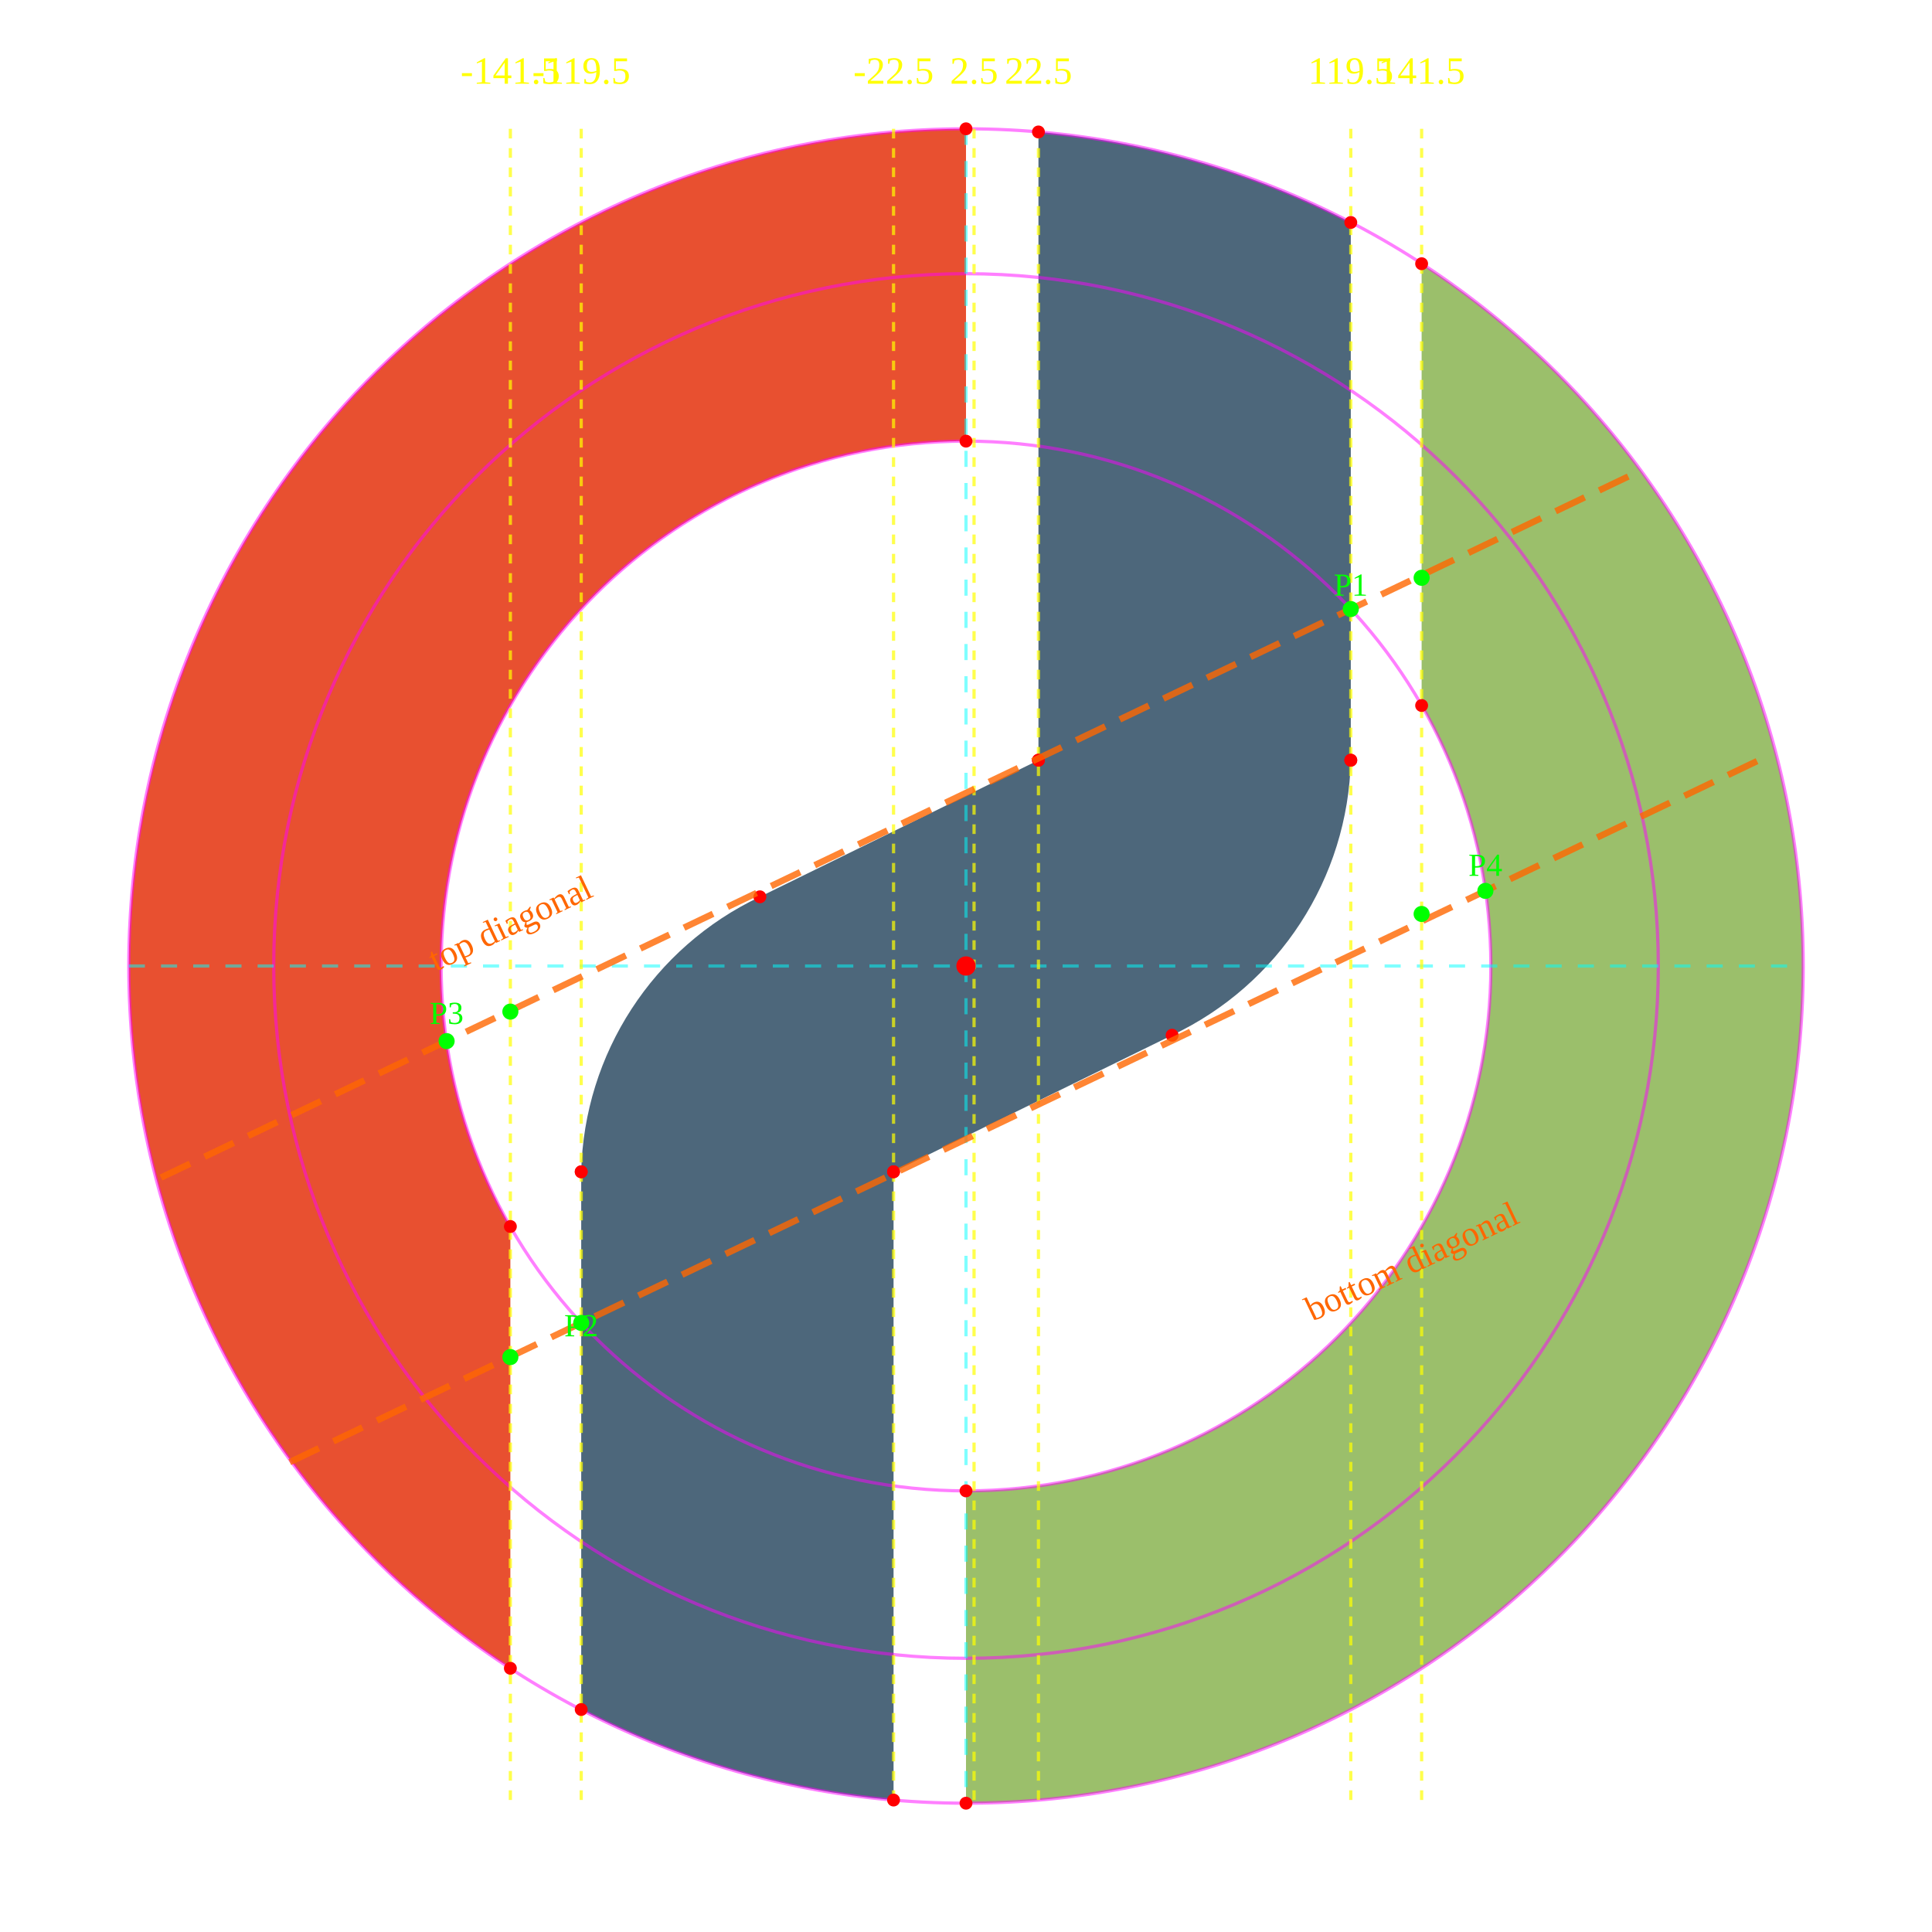
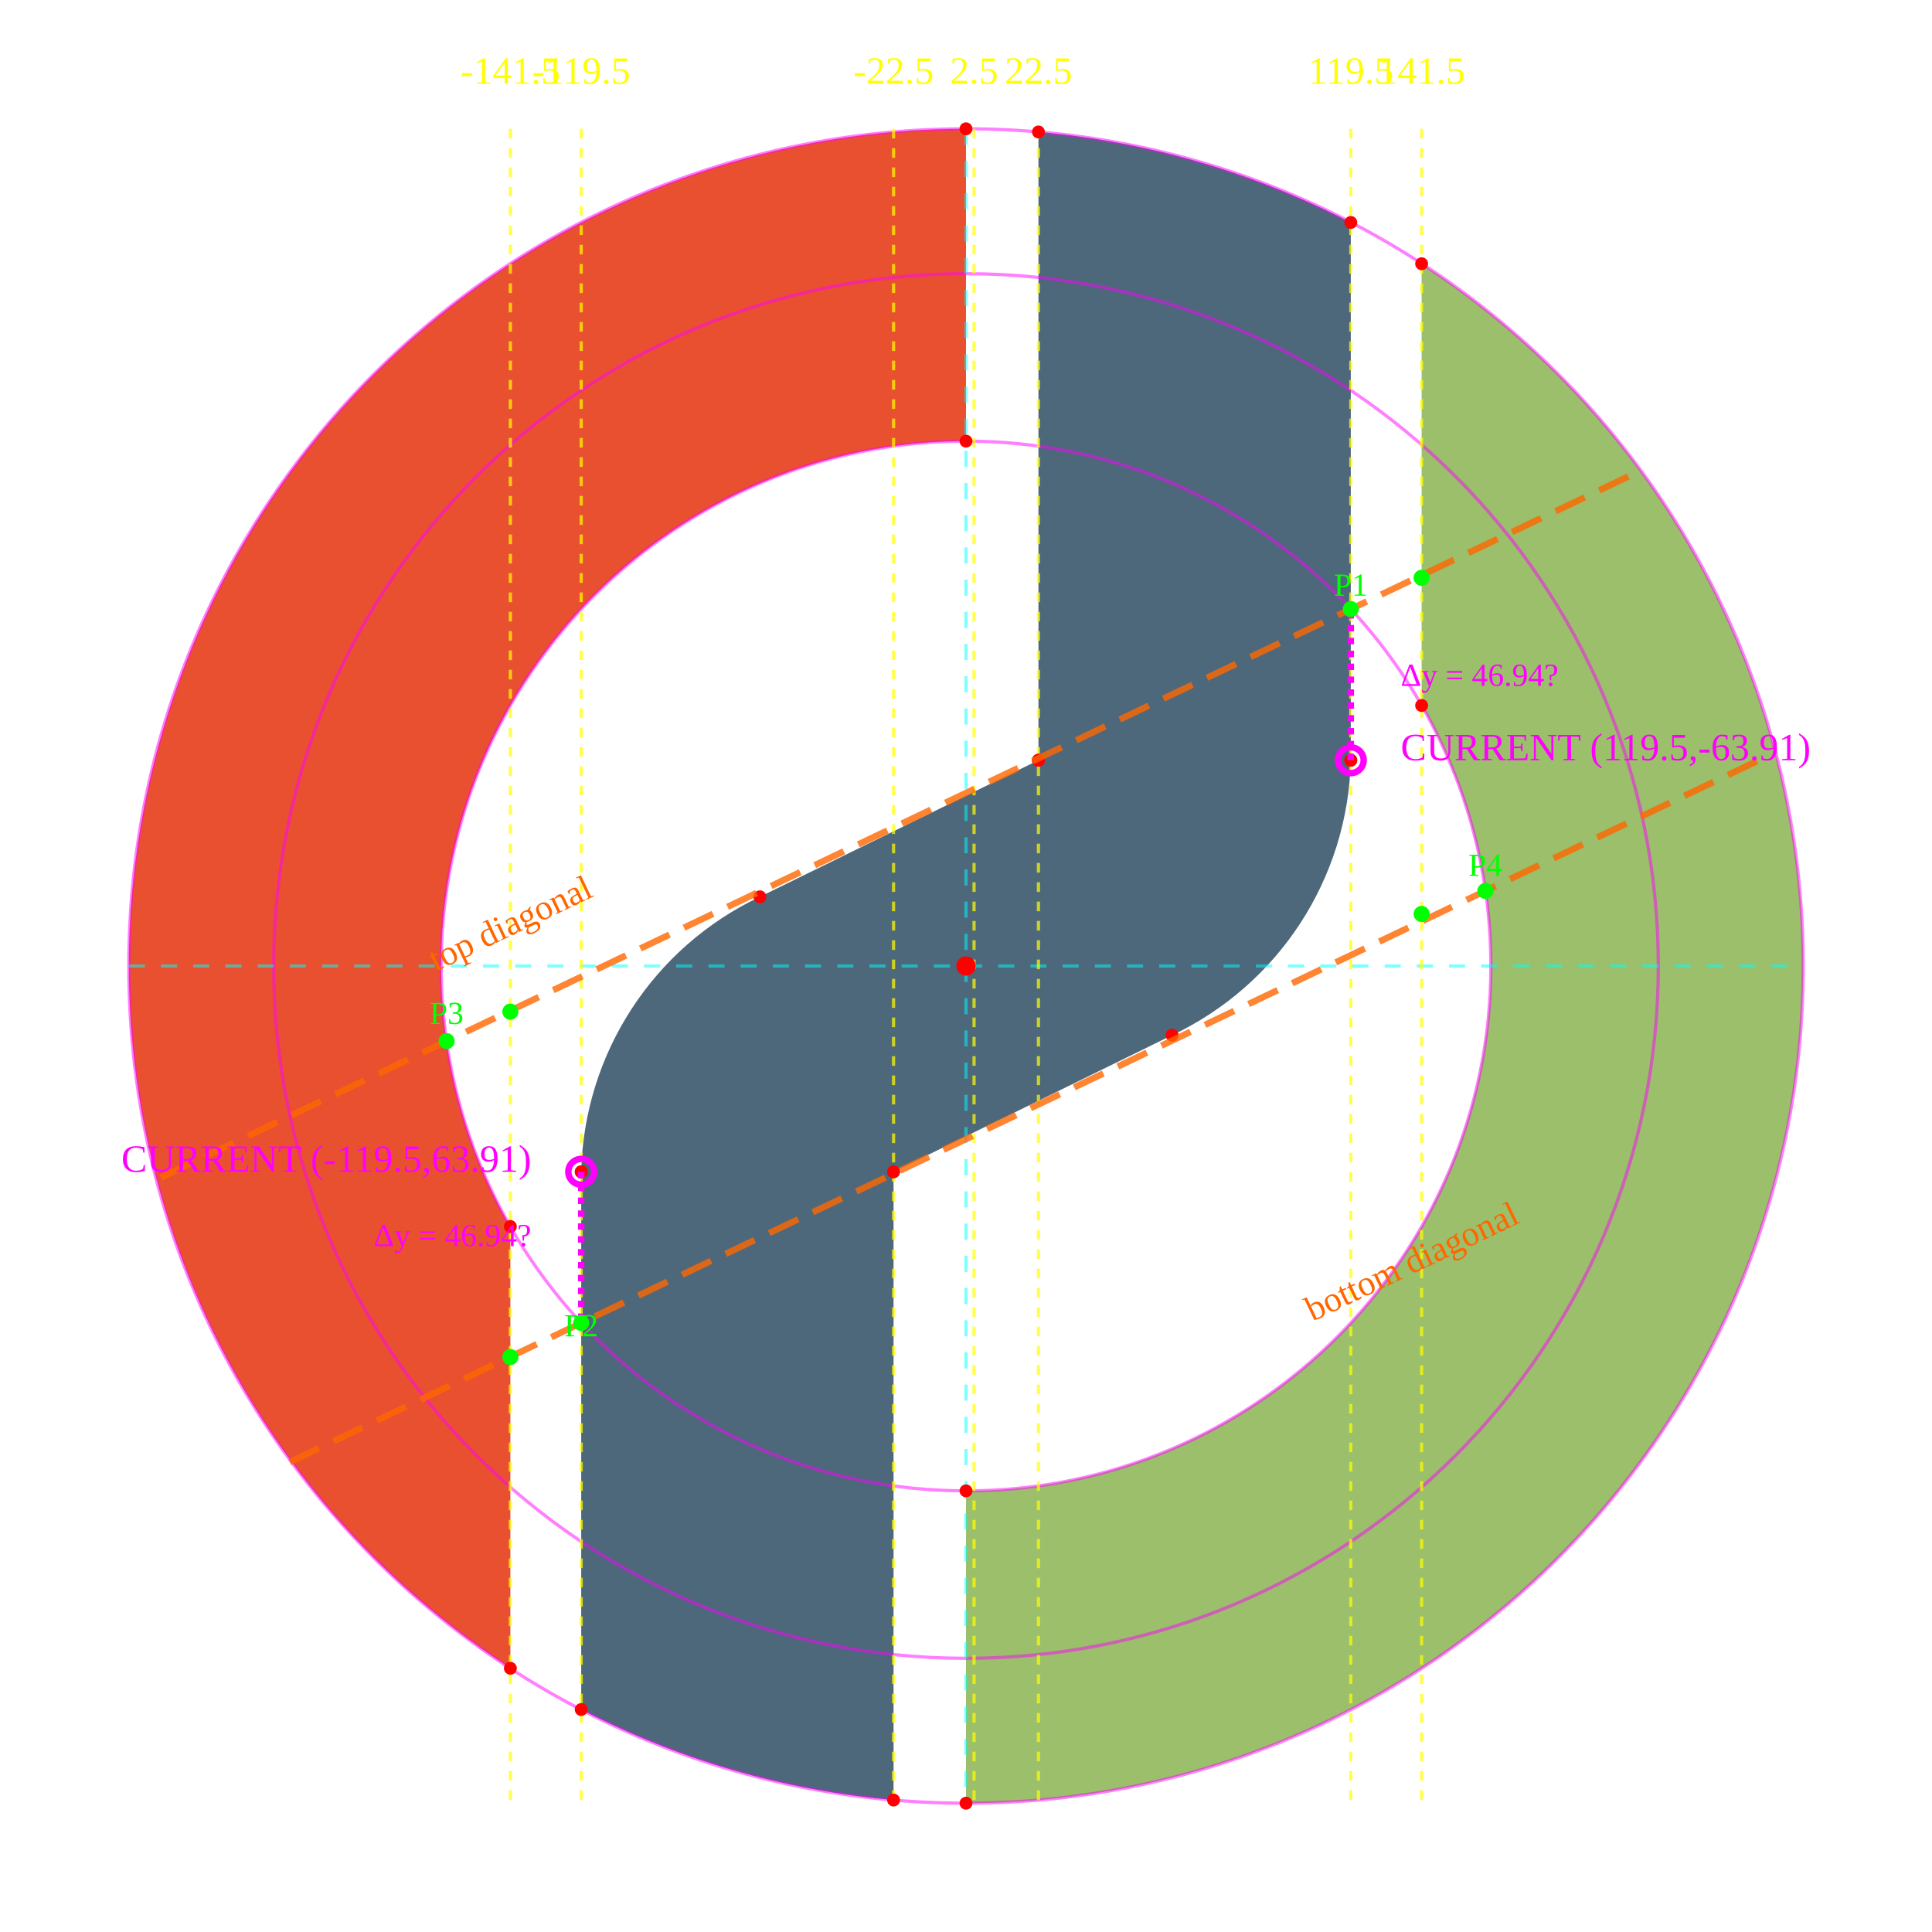
<svg xmlns="http://www.w3.org/2000/svg" viewBox="-300 -300 600 600">
  <defs>
    <style>
      .orange { fill: #E85030; }
      .green { fill: #9BBF6B; }
      .blue { fill: #4D677B; }
      .guide { stroke: #FF00FF; stroke-width: 1; fill: none; opacity: 0.5; }
      .guide-line { stroke: #00FFFF; stroke-width: 1; stroke-dasharray: 5,5; opacity: 0.5; }
      .guide-vertical { stroke: #FFFF00; stroke-width: 1; stroke-dasharray: 3,3; opacity: 0.7; }
      .guide-diagonal { stroke: #FF6600; stroke-width: 2; stroke-dasharray: 10,5; opacity: 0.8; }
      .guide-point { fill: #FF0000; }
      .diagonal-guide-point { fill: #FF0000; }
      .intersection-point { fill: #00FF00; }
      .reference-image { opacity: 0.3; }
      .pie-preview { fill: #4D677B; opacity: 0.7; stroke: #FF0000; stroke-width: 2; }
    </style>
  </defs>
  <path class="orange" d="     M 0 -260     L 0 -163     A 163 163 0 0 0 -141.5 80.9     L -141.5 218.1     A 260 260 0 0 1 0 -260     Z   " />
  <path class="green" d="     M 0 260     L 0 163     A 163 163 0 0 0 141.5 -80.9     L 141.5 -218.1     A 260 260 0 0 1 0 260     Z   " />
  <path class="blue" d="     M 22.5 -259.02     A 260 260 0 0 1 119.5 -230.91     L 119.5 -63.91     A 97 97 0 0 1 64.01 21.49     L -22.5 63.91     L -22.5 259.02     A 260 260 0 0 1 -119.5 230.91     L -119.5 63.91     A 97 97 0 0 1 -64.01 -21.49     L 22.5 -63.91     Z   " />
  <g id="guides">
    <circle class="guide" cx="0" cy="0" r="260" />
    <circle class="guide" cx="0" cy="0" r="163" />
    <circle class="guide" cx="0" cy="0" r="215" />
    <line class="guide-line" x1="-260" y1="0" x2="260" y2="0" />
    <line class="guide-line" x1="0" y1="-260" x2="0" y2="260" />
    <line class="guide-vertical" x1="-141.5" y1="-260" x2="-141.5" y2="260" />
    <text x="-141.5" y="-274" fill="#FFFF00" font-size="12" text-anchor="middle">-141.5</text>
    <line class="guide-vertical" x1="-119.5" y1="-260" x2="-119.5" y2="260" />
    <text x="-119.5" y="-274" fill="#FFFF00" font-size="12" text-anchor="middle">-119.5</text>
    <line class="guide-vertical" x1="-22.5" y1="-260" x2="-22.5" y2="260" />
    <text x="-22.5" y="-274" fill="#FFFF00" font-size="12" text-anchor="middle">-22.5</text>
    <line class="guide-vertical" x1="2.5" y1="-260" x2="2.5" y2="260" />
    <text x="2.5" y="-274" fill="#FFFF00" font-size="12" text-anchor="middle">2.5</text>
    <line class="guide-vertical" x1="22.5" y1="-260" x2="22.5" y2="260" />
    <text x="22.5" y="-274" fill="#FFFF00" font-size="12" text-anchor="middle">22.5</text>
    <line class="guide-vertical" x1="119.5" y1="-260" x2="119.5" y2="260" />
    <text x="119.5" y="-274" fill="#FFFF00" font-size="12" text-anchor="middle">119.5</text>
    <line class="guide-vertical" x1="141.5" y1="-260" x2="141.5" y2="260" />
    <text x="141.5" y="-274" fill="#FFFF00" font-size="12" text-anchor="middle">141.5</text>
    <circle class="guide-point" cx="0" cy="-260" r="2" />
    <circle class="guide-point" cx="0" cy="-163" r="2" />
    <circle class="guide-point" cx="0" cy="163" r="2" />
    <circle class="guide-point" cx="0" cy="260" r="2" />
    <circle class="guide-point" cx="0" cy="0" r="3" />
    <circle class="guide-point" cx="-141.5" cy="80.9" r="2" />
    <circle class="guide-point" cx="-141.5" cy="218.1" r="2" />
    <circle class="guide-point" cx="141.5" cy="-80.9" r="2" />
    <circle class="guide-point" cx="141.5" cy="-218.1" r="2" />
    <circle class="guide-point" cx="22.5" cy="-259.02" r="2" />
    <circle class="guide-point" cx="119.5" cy="-230.91" r="2" />
    <circle class="guide-point" cx="22.5" cy="-63.91" r="2" />
    <circle class="guide-point" cx="119.5" cy="-63.91" r="2" />
    <circle class="guide-point" cx="-22.5" cy="259.02" r="2" />
    <circle class="guide-point" cx="-119.5" cy="230.91" r="2" />
    <circle class="guide-point" cx="-22.5" cy="63.91" r="2" />
    <circle class="guide-point" cx="-119.5" cy="63.91" r="2" />
    <circle class="diagonal-guide-point" cx="22.5" cy="-63.91" r="2" />
    <circle class="diagonal-guide-point" cx="64.01" cy="21.49" r="2" />
    <circle class="diagonal-guide-point" cx="-22.5" cy="63.91" r="2" />
    <circle class="diagonal-guide-point" cx="-119.5" cy="63.91" r="2" />
    <circle class="diagonal-guide-point" cx="-64.01" cy="-21.49" r="2" />
    <circle class="diagonal-guide-point" cx="119.5" cy="-63.91" r="2" />
    <line class="guide-diagonal" x1="-250" y1="65.70" x2="210" y2="-154.08" />
    <text x="-140" y="-10" fill="#FF6600" font-size="11" text-anchor="middle" transform="rotate(-25.5 -140 -10)">top diagonal</text>
    <line class="guide-diagonal" x1="-210" y1="154.08" x2="250" y2="-65.70" />
    <text x="140" y="95" fill="#FF6600" font-size="11" text-anchor="middle" transform="rotate(-25.5 140 95)">bottom diagonal</text>
+     <circle cx="119.5" cy="-63.91" r="4" fill="none" stroke="#FF00FF" stroke-width="2" />
+     <text x="135" y="-63.91" fill="#FF00FF" font-size="12" text-anchor="start">CURRENT (119.5,-63.91)</text>
+     <line x1="119.5" y1="-63.91" x2="119.5" y2="-110.85" stroke="#FF00FF" stroke-width="2" stroke-dasharray="2,2" />
+     <text x="135" y="-87" fill="#FF00FF" font-size="10" text-anchor="start">Δy = 46.94?</text>
+     <circle cx="-119.5" cy="63.91" r="4" fill="none" stroke="#FF00FF" stroke-width="2" />
+     <text x="-135" y="63.91" fill="#FF00FF" font-size="12" text-anchor="end">CURRENT (-119.5,63.91)</text>
+     <line x1="-119.5" y1="63.91" x2="-119.5" y2="110.85" stroke="#FF00FF" stroke-width="2" stroke-dasharray="2,2" />
+     <text x="-135" y="87" fill="#FF00FF" font-size="10" text-anchor="end">Δy = 46.94?</text>
    <circle class="intersection-point" cx="119.5" cy="-110.85" r="2.5" />
    <text x="119.5" y="-115" fill="#00FF00" font-size="10" text-anchor="middle">P1</text>
    <circle class="intersection-point" cx="-161.30" cy="23.33" r="2.5" />
    <text x="-161.30" y="18" fill="#00FF00" font-size="10" text-anchor="middle">P3</text>
    <circle class="intersection-point" cx="-119.5" cy="110.85" r="2.5" />
    <text x="-119.5" y="115" fill="#00FF00" font-size="10" text-anchor="middle">P2</text>
    <circle class="intersection-point" cx="161.30" cy="-23.33" r="2.5" />
    <text x="161.30" y="-28" fill="#00FF00" font-size="10" text-anchor="middle">P4</text>
    <circle class="intersection-point" cx="-141.5" cy="14.17" r="2.5" />
    <circle class="intersection-point" cx="-141.5" cy="121.45" r="2.5" />
    <circle class="intersection-point" cx="141.5" cy="-120.56" r="2.5" />
    <circle class="intersection-point" cx="141.5" cy="-16.16" r="2.5" />
  </g>
</svg>
